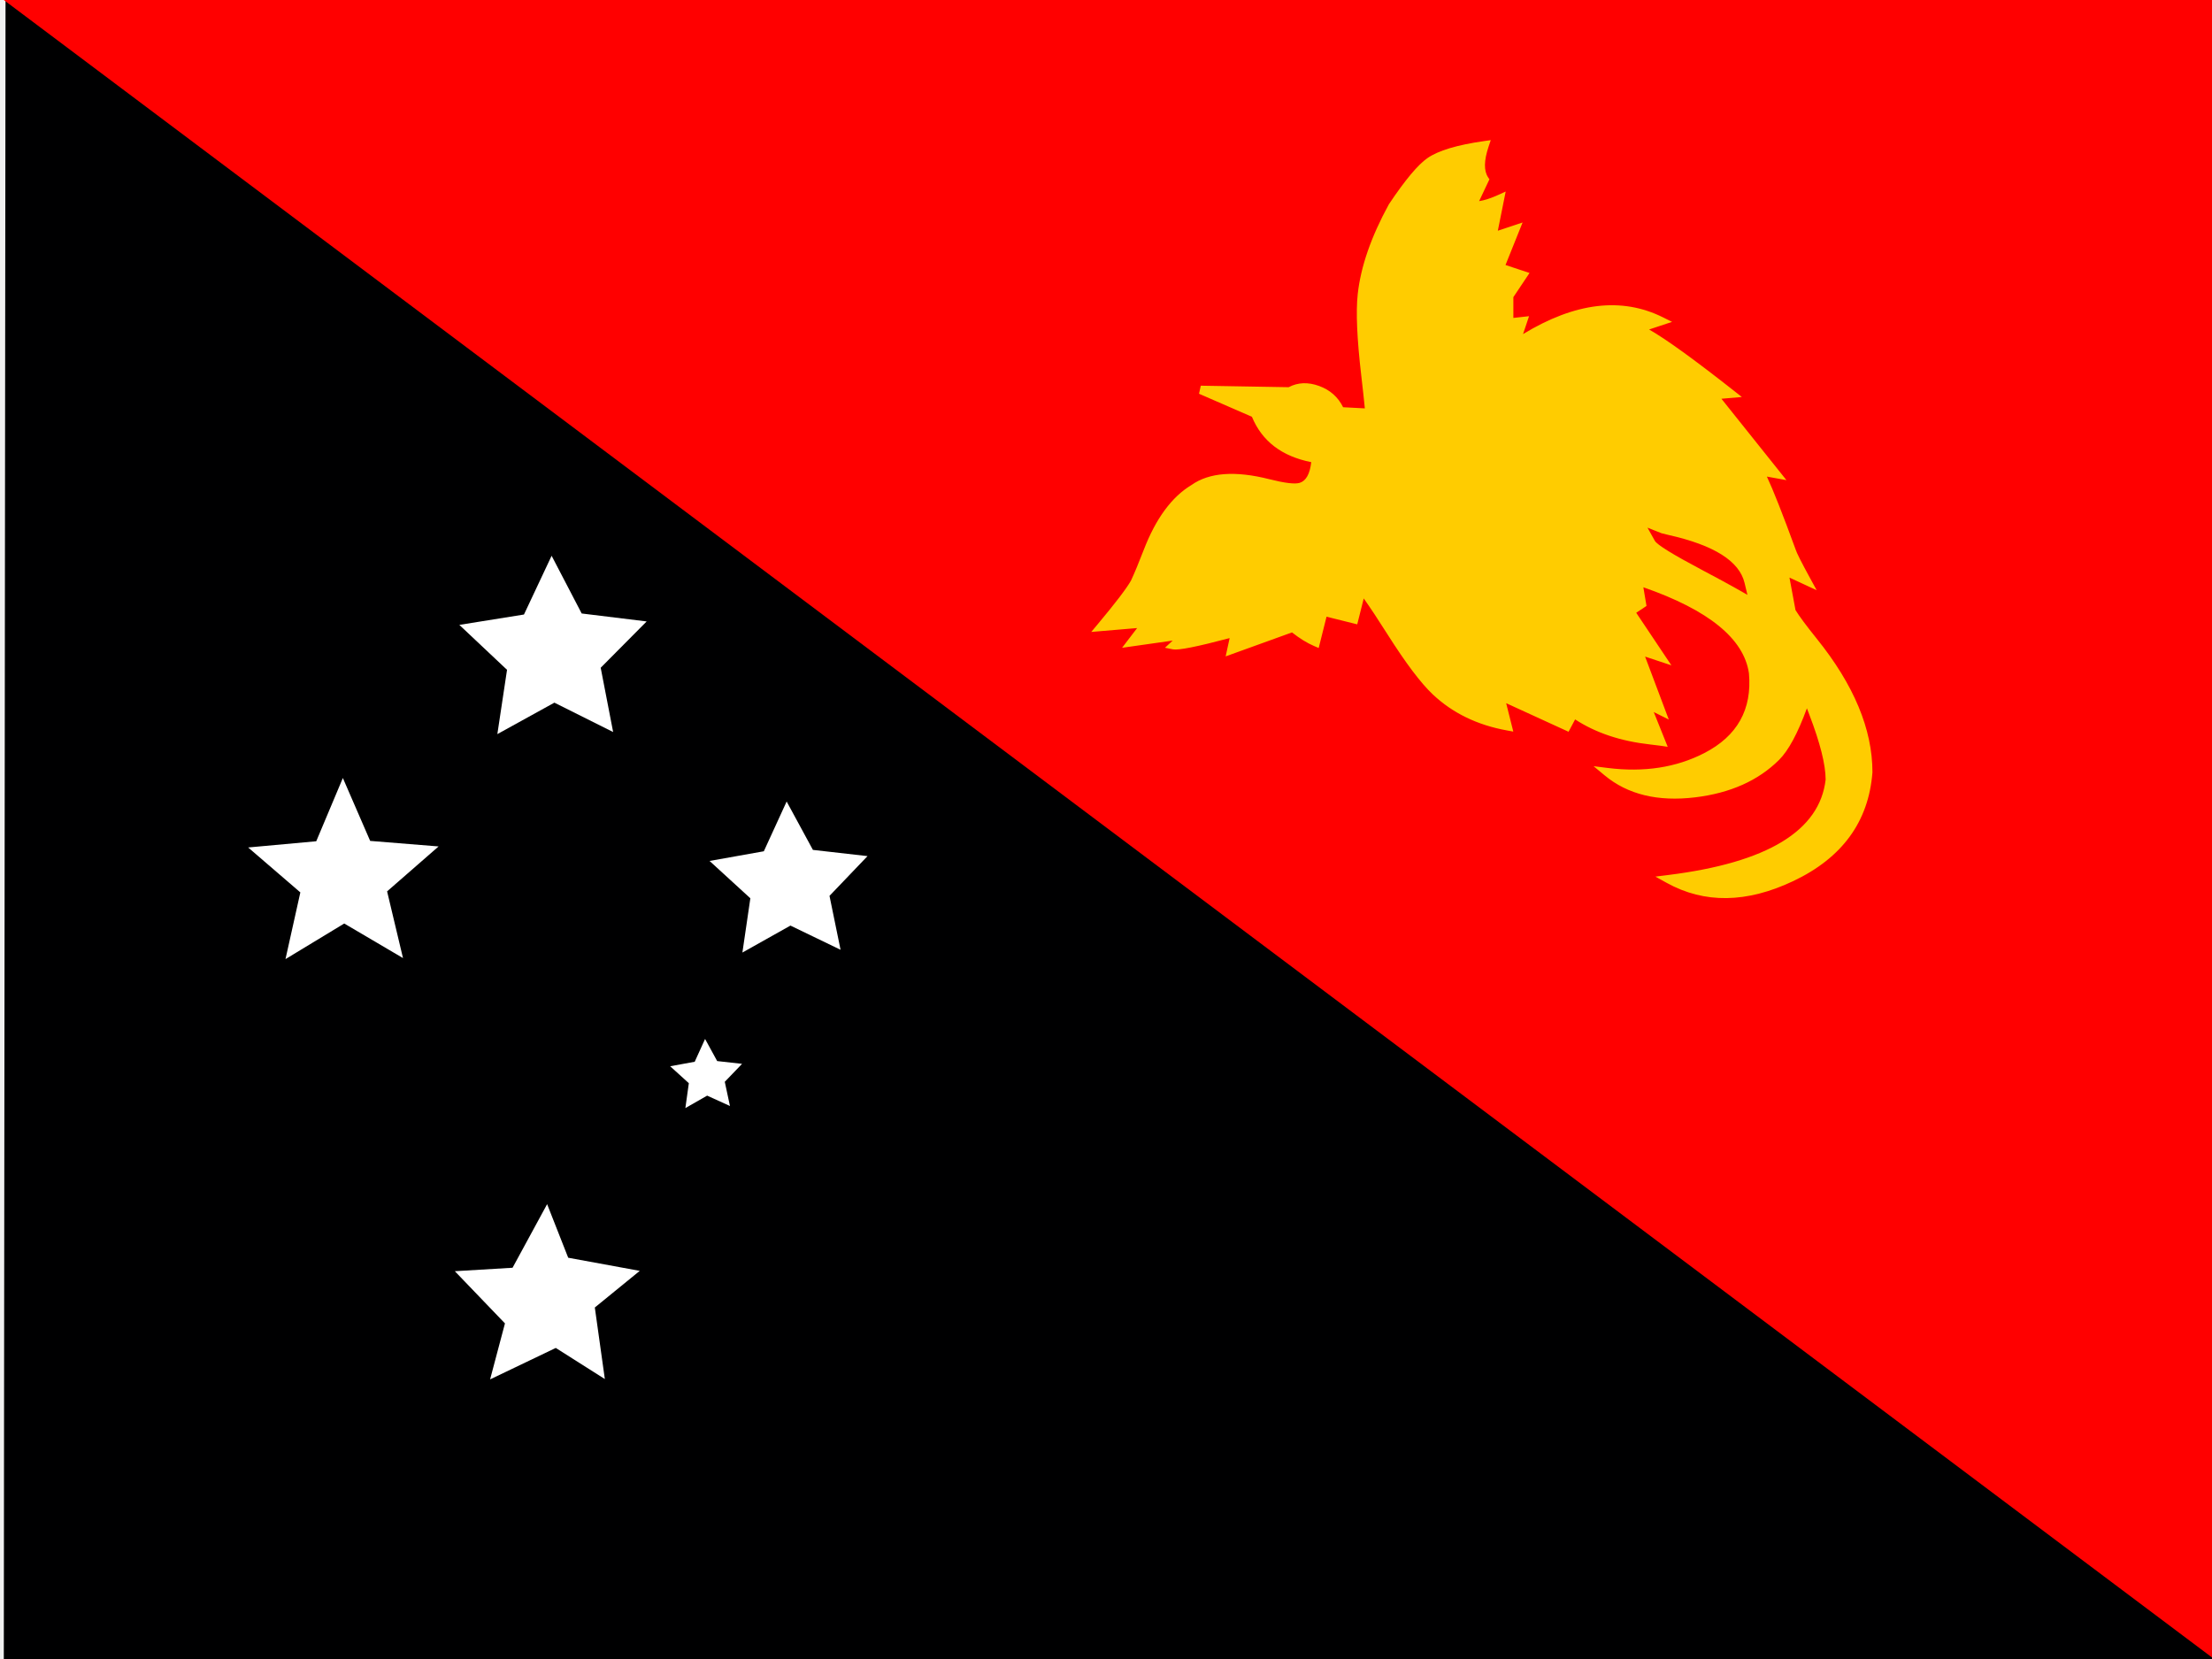
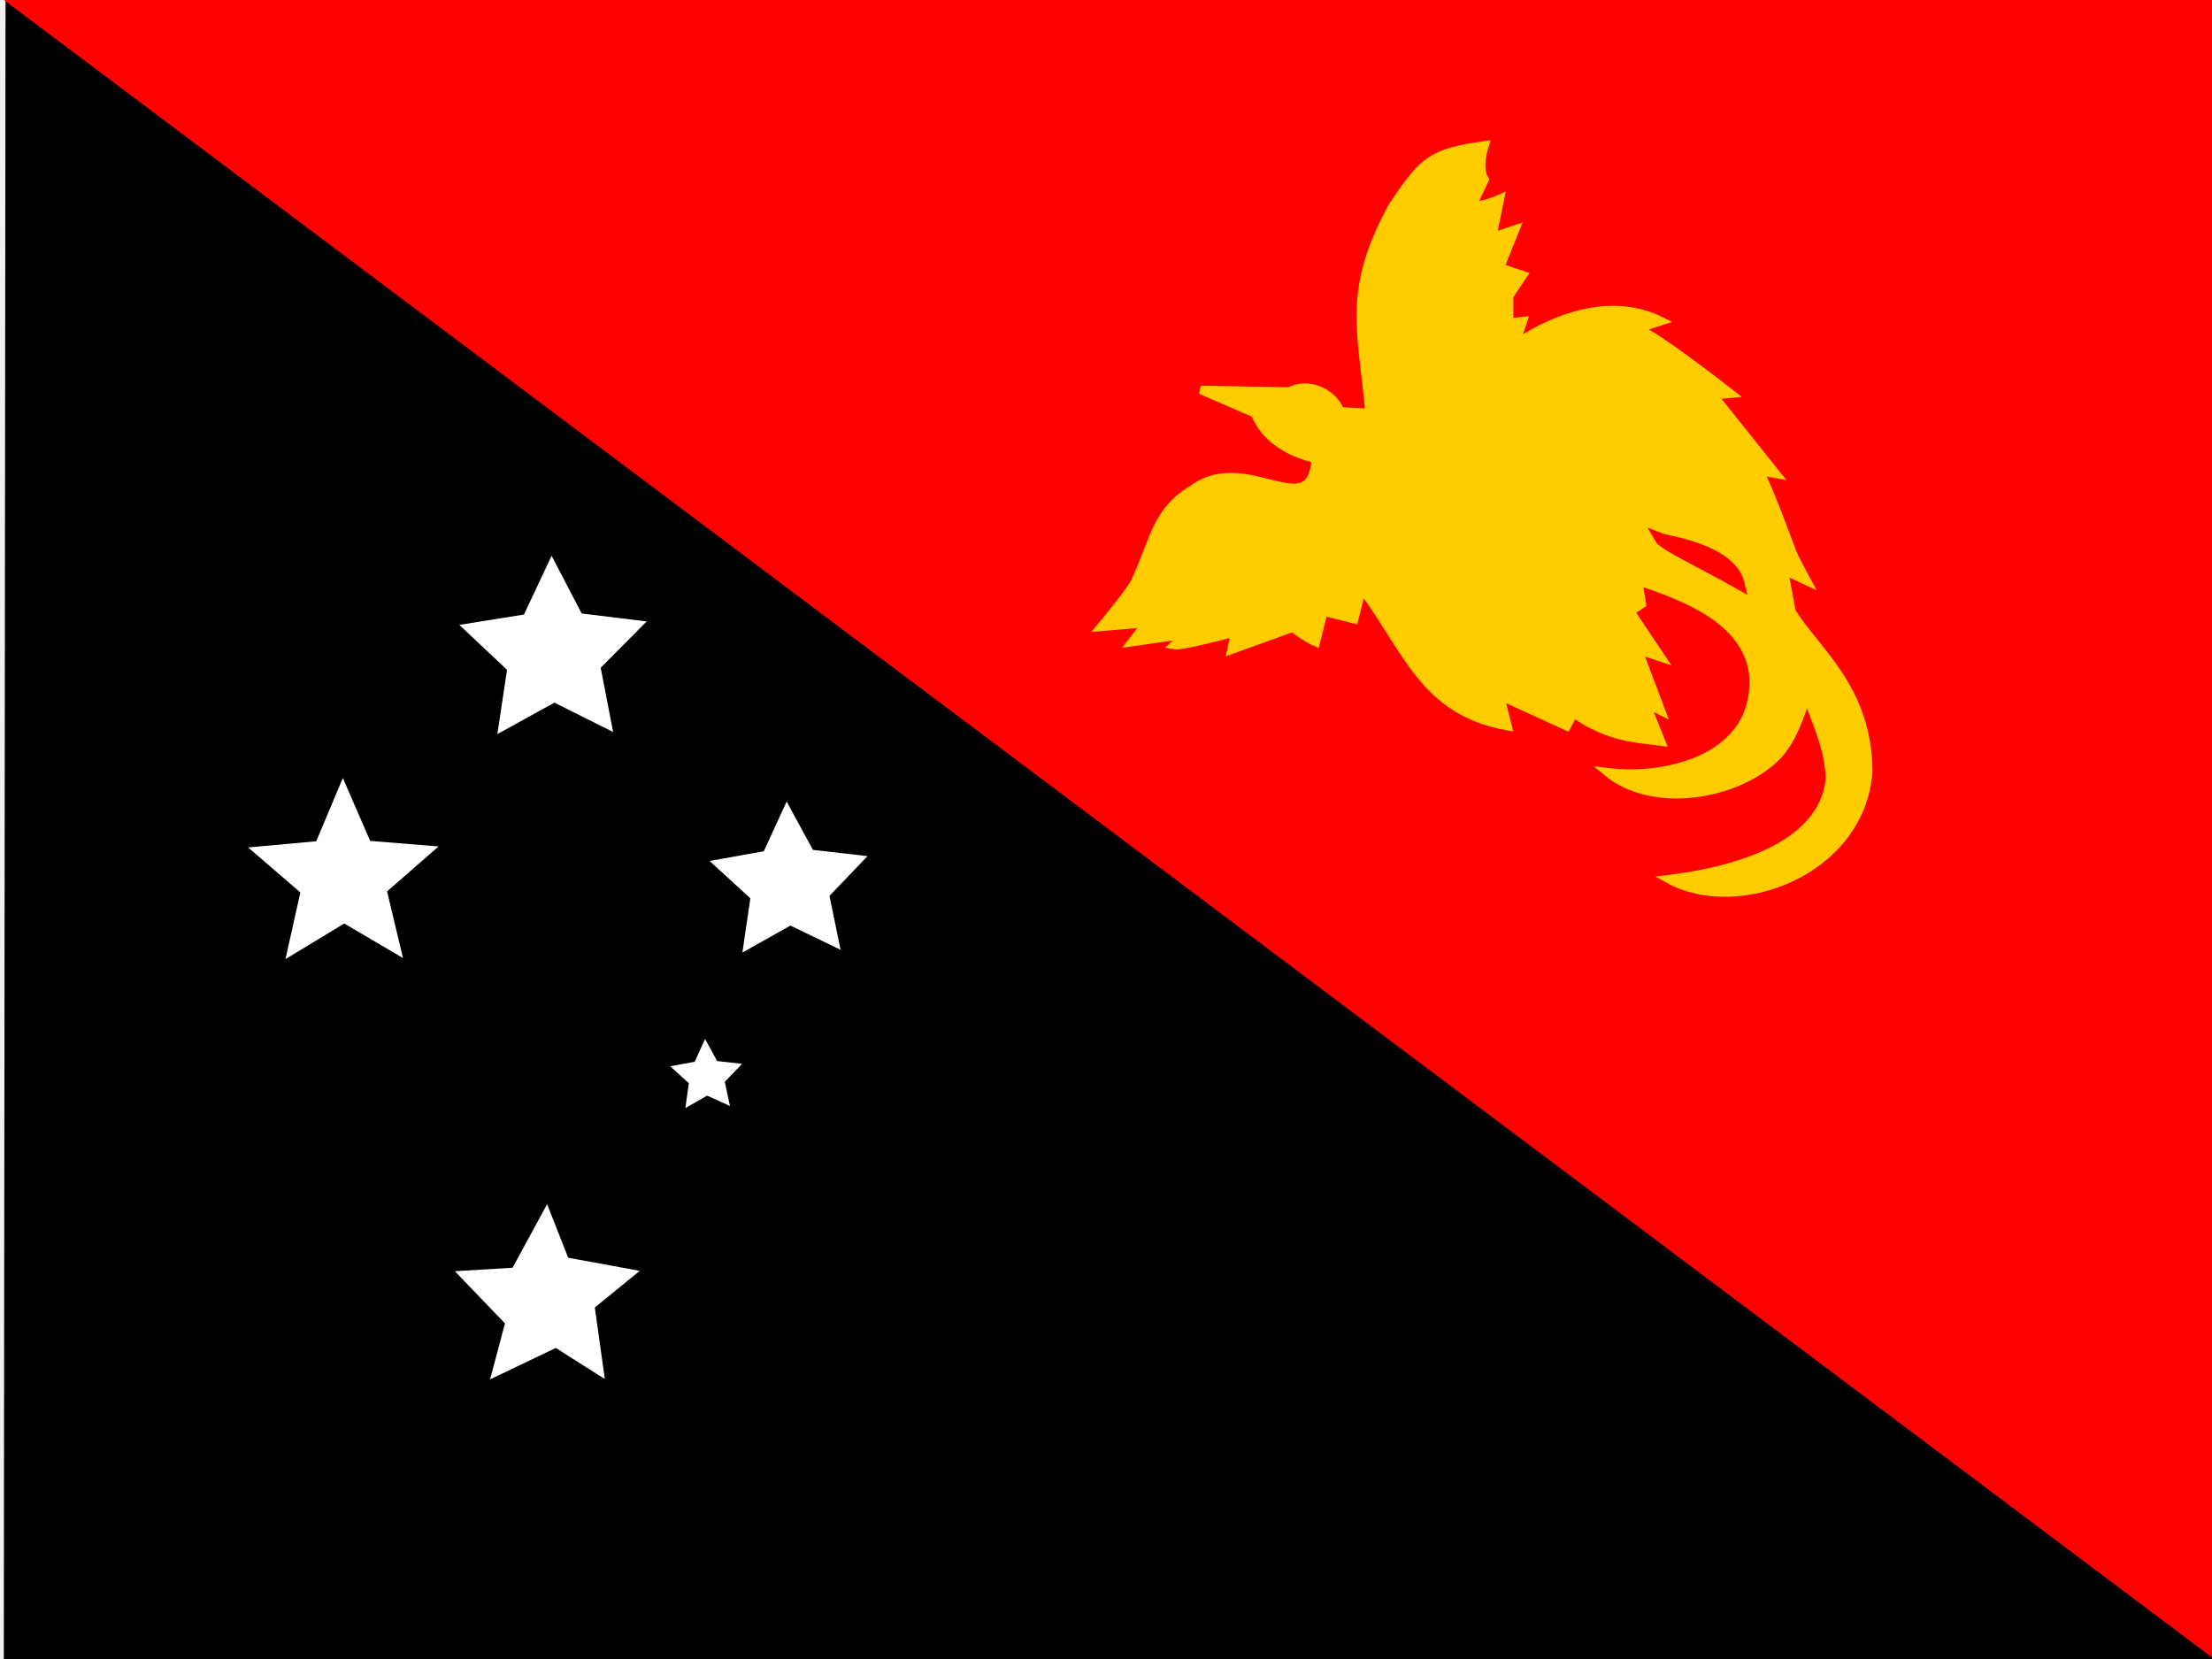
<svg xmlns="http://www.w3.org/2000/svg" id="flag-icons-pg" viewBox="0 0 640 480" width="16" height="12">
-   <defs />
-   <path fill="#000001" d="M1.6,0 L641.1,480 L1.1,480 Z" />
-   <path fill="red" d="M640.6,480 L1.1,0 L641.1,0 Z" />
-   <path fill="#fc0" d="M396.24,119.445 L387.805,119.002 C385.141,112.809 377.815,110.597 373.154,113.251 L347.403,112.809 L363.164,119.666 C367.382,130.504 380.701,132.716 380.701,132.716 C379.369,152.181 360.944,130.283 345.405,141.343 C334.306,147.979 334.306,155.721 328.312,168.55 C326.314,172.089 318.544,181.379 318.544,181.379 L331.642,180.273 L327.424,185.803 L342.963,183.591 L339.633,186.688 C341.853,187.13 357.392,182.927 357.392,182.927 L356.282,188.015 L374.042,181.6 C374.042,181.6 377.593,184.476 380.701,185.803 L382.921,176.955 L391.801,179.167 L394.021,170.319 C407.34,188.015 411.78,205.71 436.198,210.134 L433.979,201.287 L453.292,210.134 L455.29,206.374 C465.945,213.895 474.603,213.673 480.596,214.558 L476.156,203.498 L480.596,205.71 L473.937,188.015 L480.596,190.227 L471.717,176.955 L475.047,174.743 L473.937,168.107 C487.256,172.531 505.015,179.167 507.235,194.651 C509.455,218.982 482.816,225.618 465.057,223.406 C478.376,234.466 502.795,230.042 513.895,218.982 C518.334,214.558 520.554,207.922 522.774,201.287 C524.994,207.922 529.434,216.77 529.434,225.618 C527.214,245.525 500.575,252.161 482.816,254.373 C502.795,265.433 538.313,252.161 540.533,223.406 C540.533,199.075 524.994,188.015 518.334,176.955 L516.115,165.011 L522.774,168.107 C522.774,168.107 518.778,160.808 518.334,159.26 C518.334,159.26 511.453,140.458 509.011,136.256 L513.895,137.14 L495.692,114.357 L500.797,113.915 C500.797,113.915 479.708,97.325 473.937,95.113 L480.596,92.901 C467.277,86.266 451.738,90.69 438.418,99.537 L440.638,92.901 L436.642,93.344 L436.642,85.602 L440.638,79.63 L433.979,77.418 L438.418,66.358 L431.759,68.57 L433.979,57.51 C433.979,57.51 429.095,59.722 425.987,59.501 L429.539,51.981 C427.319,48.663 429.539,42.027 429.539,42.027 C414,44.239 411.78,46.451 402.9,59.722 C389.581,84.054 394.021,95.113 396.24,119.445 Z" />
-   <path fill="#fc0" d="M394.892,118.156 Q394.528,114.438 393.85,108.615 Q391.998,92.718 392.831,85.104 Q394.135,73.193 401.828,59.14 L401.854,59.092 L401.884,59.048 Q408.885,48.585 413.027,45.727 Q417.737,42.478 429.366,40.823 L431.322,40.544 L430.697,42.412 Q428.666,48.483 430.555,51.306 L430.937,51.877 L427.953,58.196 Q430.278,57.85 433.473,56.403 L435.643,55.42 L433.369,66.753 L440.53,64.375 L435.593,76.672 L442.541,78.979 L437.863,85.97 L437.863,91.985 L442.4,91.482 L440.667,96.662 Q463.265,82.907 481.142,91.813 L483.779,93.127 L477.133,95.334 Q484.29,99.379 501.554,112.96 L503.971,114.861 L498.064,115.373 L516.875,138.917 L511.216,137.892 Q513.919,143.647 519.481,158.843 L519.496,158.884 L519.508,158.925 Q519.915,160.344 523.846,167.525 L525.626,170.776 L517.747,167.112 L519.494,176.515 Q521.177,179.247 525.649,184.801 Q541.754,204.801 541.754,223.406 L541.754,223.453 L541.751,223.499 Q540.103,244.839 518.859,254.919 Q498.628,264.518 482.223,255.437 L478.956,253.628 L482.665,253.166 Q525.667,247.81 528.213,225.551 Q528.189,219.02 523.489,206.761 Q523.109,205.769 522.794,204.93 Q518.819,215.796 514.758,219.842 Q505.714,228.854 490.455,230.697 Q474.282,232.65 464.275,224.341 L461.076,221.684 L465.208,222.199 Q480.917,224.155 493.078,217.901 Q507.441,210.514 506.022,194.792 Q503.845,179.801 475.477,169.917 L476.381,175.319 L473.41,177.293 L483.586,192.502 L475.978,189.975 L482.831,208.184 L478.483,206.018 L482.519,216.072 L480.417,215.762 Q479.498,215.626 477.442,215.398 Q464.655,213.98 455.73,208.145 L453.831,211.72 L435.78,203.451 L437.842,211.669 L435.98,211.331 Q423.142,209.005 414.56,200.922 Q409.35,196.015 401.388,183.44 Q397.364,177.084 394.57,173.144 L392.689,180.642 L383.809,178.43 L381.538,187.484 L380.22,186.921 Q377.197,185.63 373.814,182.977 L354.62,189.91 L355.773,184.621 Q341.738,188.348 339.394,187.881 L337.061,187.416 L339.29,185.343 L324.652,187.426 L329.007,181.716 L315.736,182.837 L317.606,180.6 Q325.26,171.449 327.225,167.994 Q328.754,164.713 330.921,159.096 Q336.18,145.465 344.735,140.325 Q352.425,134.889 367.259,138.645 Q373.907,140.329 376.004,139.712 Q378.782,138.895 379.384,133.713 Q366.598,131.181 362.216,120.581 L346.914,113.924 L347.424,111.593 L372.85,112.029 Q376.837,109.923 381.646,111.666 Q386.411,113.392 388.605,117.826 L394.892,118.156 Z M396.176,120.66 L386.982,120.177 L386.683,119.482 Q384.949,115.452 380.811,113.952 Q376.883,112.529 373.759,114.308 L373.468,114.473 L353.491,114.13 L364.119,118.754 L364.302,119.226 Q368.268,129.416 380.902,131.516 L381.995,131.698 L381.919,132.799 Q381.381,140.668 376.695,142.046 Q373.956,142.852 366.657,141.003 Q352.884,137.515 346.115,142.333 L346.075,142.361 L346.033,142.386 Q338.17,147.087 333.201,159.969 Q330.99,165.701 329.419,169.063 L329.399,169.106 L329.376,169.146 Q327.578,172.332 321.337,179.922 L334.276,178.83 L330.196,184.18 L346.636,181.839 L343.045,185.179 Q347.362,184.38 357.073,181.753 L359.012,181.229 L357.945,186.12 L374.275,180.222 L374.811,180.656 Q377.488,182.823 379.878,184.066 L382.033,175.48 L390.912,177.692 L393.458,167.545 L394.997,169.589 Q398.201,173.846 403.453,182.142 Q411.251,194.458 416.237,199.154 Q423.663,206.147 434.545,208.561 L432.177,199.122 L452.753,208.548 L454.861,204.581 L455.995,205.381 Q464.72,211.539 477.712,212.98 Q478.237,213.038 478.692,213.091 L473.83,200.979 L478.361,203.237 L471.895,186.054 L477.607,187.951 L470.024,176.618 L473.712,174.167 L472.399,166.314 L474.323,166.953 Q506.006,177.477 508.444,194.479 L508.448,194.51 L508.451,194.541 Q510.036,211.918 494.198,220.063 Q483.197,225.721 469.531,225.022 Q477.897,229.762 490.161,228.281 Q504.584,226.539 513.031,218.122 Q517.267,213.901 521.616,200.902 L522.774,197.439 L523.932,200.902 Q524.448,202.443 525.77,205.893 Q530.655,218.634 530.655,225.618 L530.655,225.685 L530.647,225.752 Q528.069,248.872 486.988,255.03 Q500.915,260.738 517.809,252.722 Q537.754,243.259 539.312,223.359 Q539.292,205.631 523.745,186.324 Q519.015,180.449 517.287,177.581 L517.174,177.393 L514.482,162.909 L519.957,165.455 Q517.569,160.95 517.174,159.64 Q510.34,140.971 507.954,136.865 L506.631,134.588 L510.915,135.364 L493.319,113.342 L497.615,112.969 Q478.766,98.268 473.498,96.249 L470.322,95.032 L477.211,92.743 Q460.459,86.358 439.096,100.55 L436.135,102.516 L438.877,94.321 L435.422,94.703 L435.422,85.234 L438.736,80.28 L432.364,78.164 L436.307,68.342 L430.149,70.387 L432.332,59.509 Q428.579,60.905 425.9,60.715 L424.124,60.588 L428.158,52.046 Q426.449,48.834 427.822,43.518 Q418.281,45.062 414.417,47.727 Q410.666,50.315 403.946,60.352 Q396.508,73.956 395.259,85.368 Q394.455,92.71 396.276,108.335 Q397.093,115.349 397.456,119.335 L397.584,120.733 Z" />
-   <path fill="red" d="M480.152,155.721 C482.372,156.605 500.797,158.817 503.239,168.992 C493.916,163.684 481.262,157.711 480.152,155.721 Z" />
-   <path fill="red" d="M478.794,156.473 L476.671,152.666 L480.729,154.283 Q480.985,154.385 482.809,154.795 Q502.491,159.217 504.75,168.632 L505.585,172.112 L502.468,170.337 Q499.314,168.541 492.414,164.889 Q479.749,158.186 478.794,156.473 Z M489.704,159.924 Q491.575,160.938 493.872,162.154 Q496.658,163.628 498.838,164.803 Q495.781,162.029 489.704,159.924 Z" />
-   <path fill="#fff" d="M177.4,211.8 L160.4,203.3 L143.9,212.4 L146.7,193.8 L132.9,180.8 L151.6,177.8 L159.6,160.8 L168.3,177.5 L187.1,179.8 L173.8,193.2 Z M175,399 L160.8,390 L141.8,399.1 L146.1,382.9 L131.6,367.8 L148.3,366.8 L158.3,348.4 L164.4,363.9 L185.1,367.7 L172.1,378.3 Z M116.6,277.2 L99.6,267.2 L82.6,277.5 L86.9,258.2 L71.8,245.2 L91.5,243.4 L99.2,225.1 L107.1,243.3 L126.9,244.9 L112,257.9 Z M243.2,274.8 L228.7,267.8 L214.8,275.6 L217.1,259.9 L205.3,249.1 L221,246.3 L227.6,231.9 L235.2,245.9 L251,247.7 L240,259.2 Z M211.2,320 L204.6,317 L198.3,320.6 L199.3,313.4 L193.9,308.5 L201,307.2 L204,300.6 L207.5,307 L214.7,307.8 L209.7,313 Z" />
+   <g fill-rule="evenodd">
+     <path fill="#000001" d="m1.6,0l-0.5,480h640z" />
+     <path fill="red" d="m640.6,480l0.5,-480H1.1z" />
+   </g>
+   <path fill="#fc0" stroke="#fc0" stroke-width="1.1" d="m178,54l-3.8,-0.2c-1.2,-2.8 -4.5,-3.8 -6.6,-2.6L156,51l7.1,3.1C165,59 171,60 171,60c-0.6,8.8 -8.9,-1.1 -15.9,3.9c-5,3 -5,6.5 -7.7,12.3c-0.9,1.6 -4.4,5.8 -4.4,5.8l5.9,-0.5L147,84l7,-1l-1.5,1.4c1,0.2 8,-1.7 8,-1.7L160,85l8,-2.9s1.6,1.3 3,1.9l1,-4l4,1l1,-4c6,8 8,16 19,18l-1,-4l8.7,4l0.9,-1.7c4.8,3.4 8.7,3.3 11.4,3.7l-2,-5l2,1l-3,-8l3,1l-4,-6l1.5,-1l-0.5,-3c6,2 14,5 15,12c1,11 -11,14 -19,13c6,5 17,3 22,-2c2,-2 3,-5 4,-8c1,3 3,7 3,11c-1,9 -13,12 -21,13c9,5 25,-1 26,-14c0,-11 -7,-16 -10,-21l-1,-5.4l3,1.4s-1.8,-3.3 -2,-4c0,0 -3.1,-8.5 -4.2,-10.4l2.2,0.4l-8.2,-10.3l2.3,-0.2S215.6,44 213,43l3,-1c-6,-3 -13,-1 -19,3l1,-3l-1.8,0.2v-3.5L198,36l-3,-1l2,-5l-3,1l1,-5s-2.2,1 -3.6,0.9l1.6,-3.4c-1,-1.5 0,-4.5 0,-4.5c-7,1 -8,2 -12,8c-6,11 -4,16 -3,27z" transform="matrix(2.21989 0 0 2.21194 1.1 0)" />
+   <path fill="red" fill-rule="evenodd" stroke="red" stroke-width="1.4" d="M215.8,70.4c0.5,0.9 6.2,3.6 10.4,6c-1.1,-4.6 -9.4,-5.6 -10.4,-6z" transform="matrix(2.21989 0 0 2.21194 1.1 0)" />
+   <path fill="#fff" fill-rule="evenodd" d="m175,399l-14.2,-9l-19,9.1l4.3,-16.2l-14.5,-15.1l16.7,-1l10,-18.4l6.1,15.5l20.7,3.8l-13,10.6zm36.2,-79l-6.6,-3l-6.3,3.6l1,-7.2l-5.4,-4.9l7.1,-1.3l3,-6.6l3.5,6.4l7.2,0.8l-5,5.2zm32,-45.2l-14.5,-7l-13.9,7.8l2.3,-15.7l-11.8,-10.8l15.7,-2.8l6.6,-14.4l7.6,14l15.8,1.8l-11,11.5zm-65.8,-63l-17,-8.5l-16.5,9.1l2.8,-18.6l-13.8,-13l18.7,-3l8,-17l8.7,16.7l18.8,2.3l-13.3,13.4zm-60.8,65.4l-17,-10l-17,10.3l4.3,-19.3l-15.1,-13l19.7,-1.8l7.7,-18.3l7.9,18.2l19.8,1.6l-14.9,13z" />
</svg>
